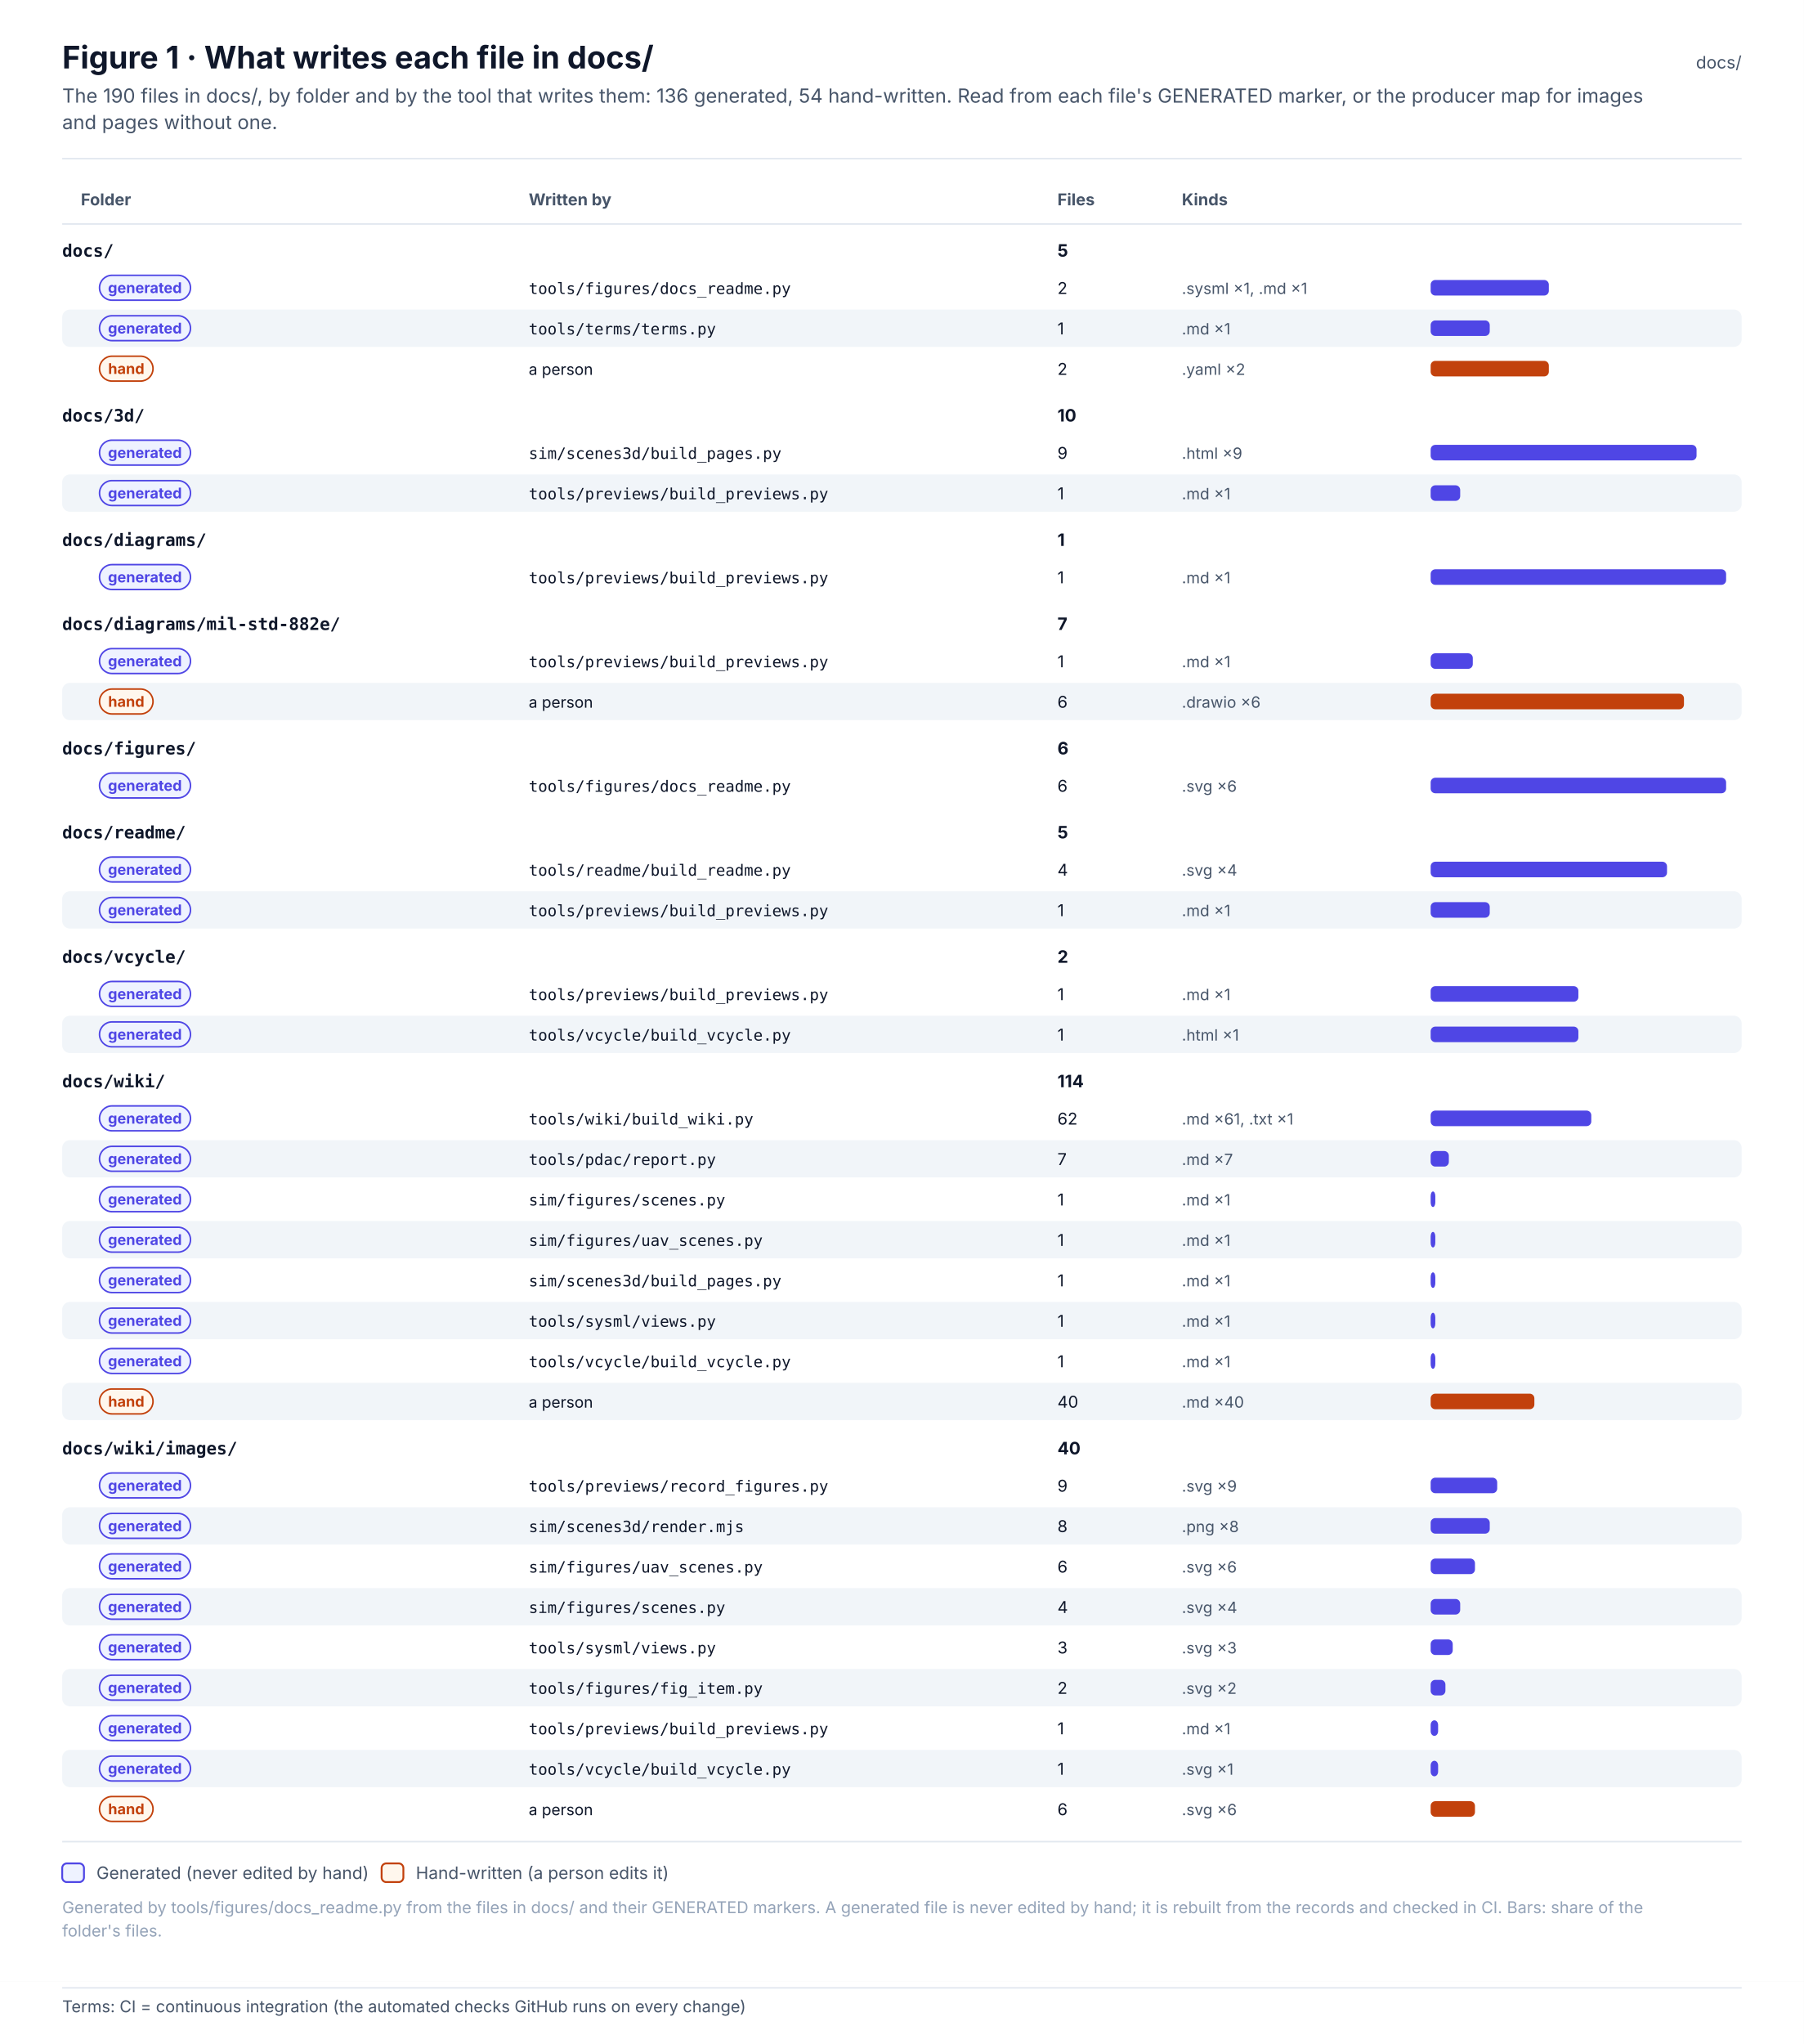
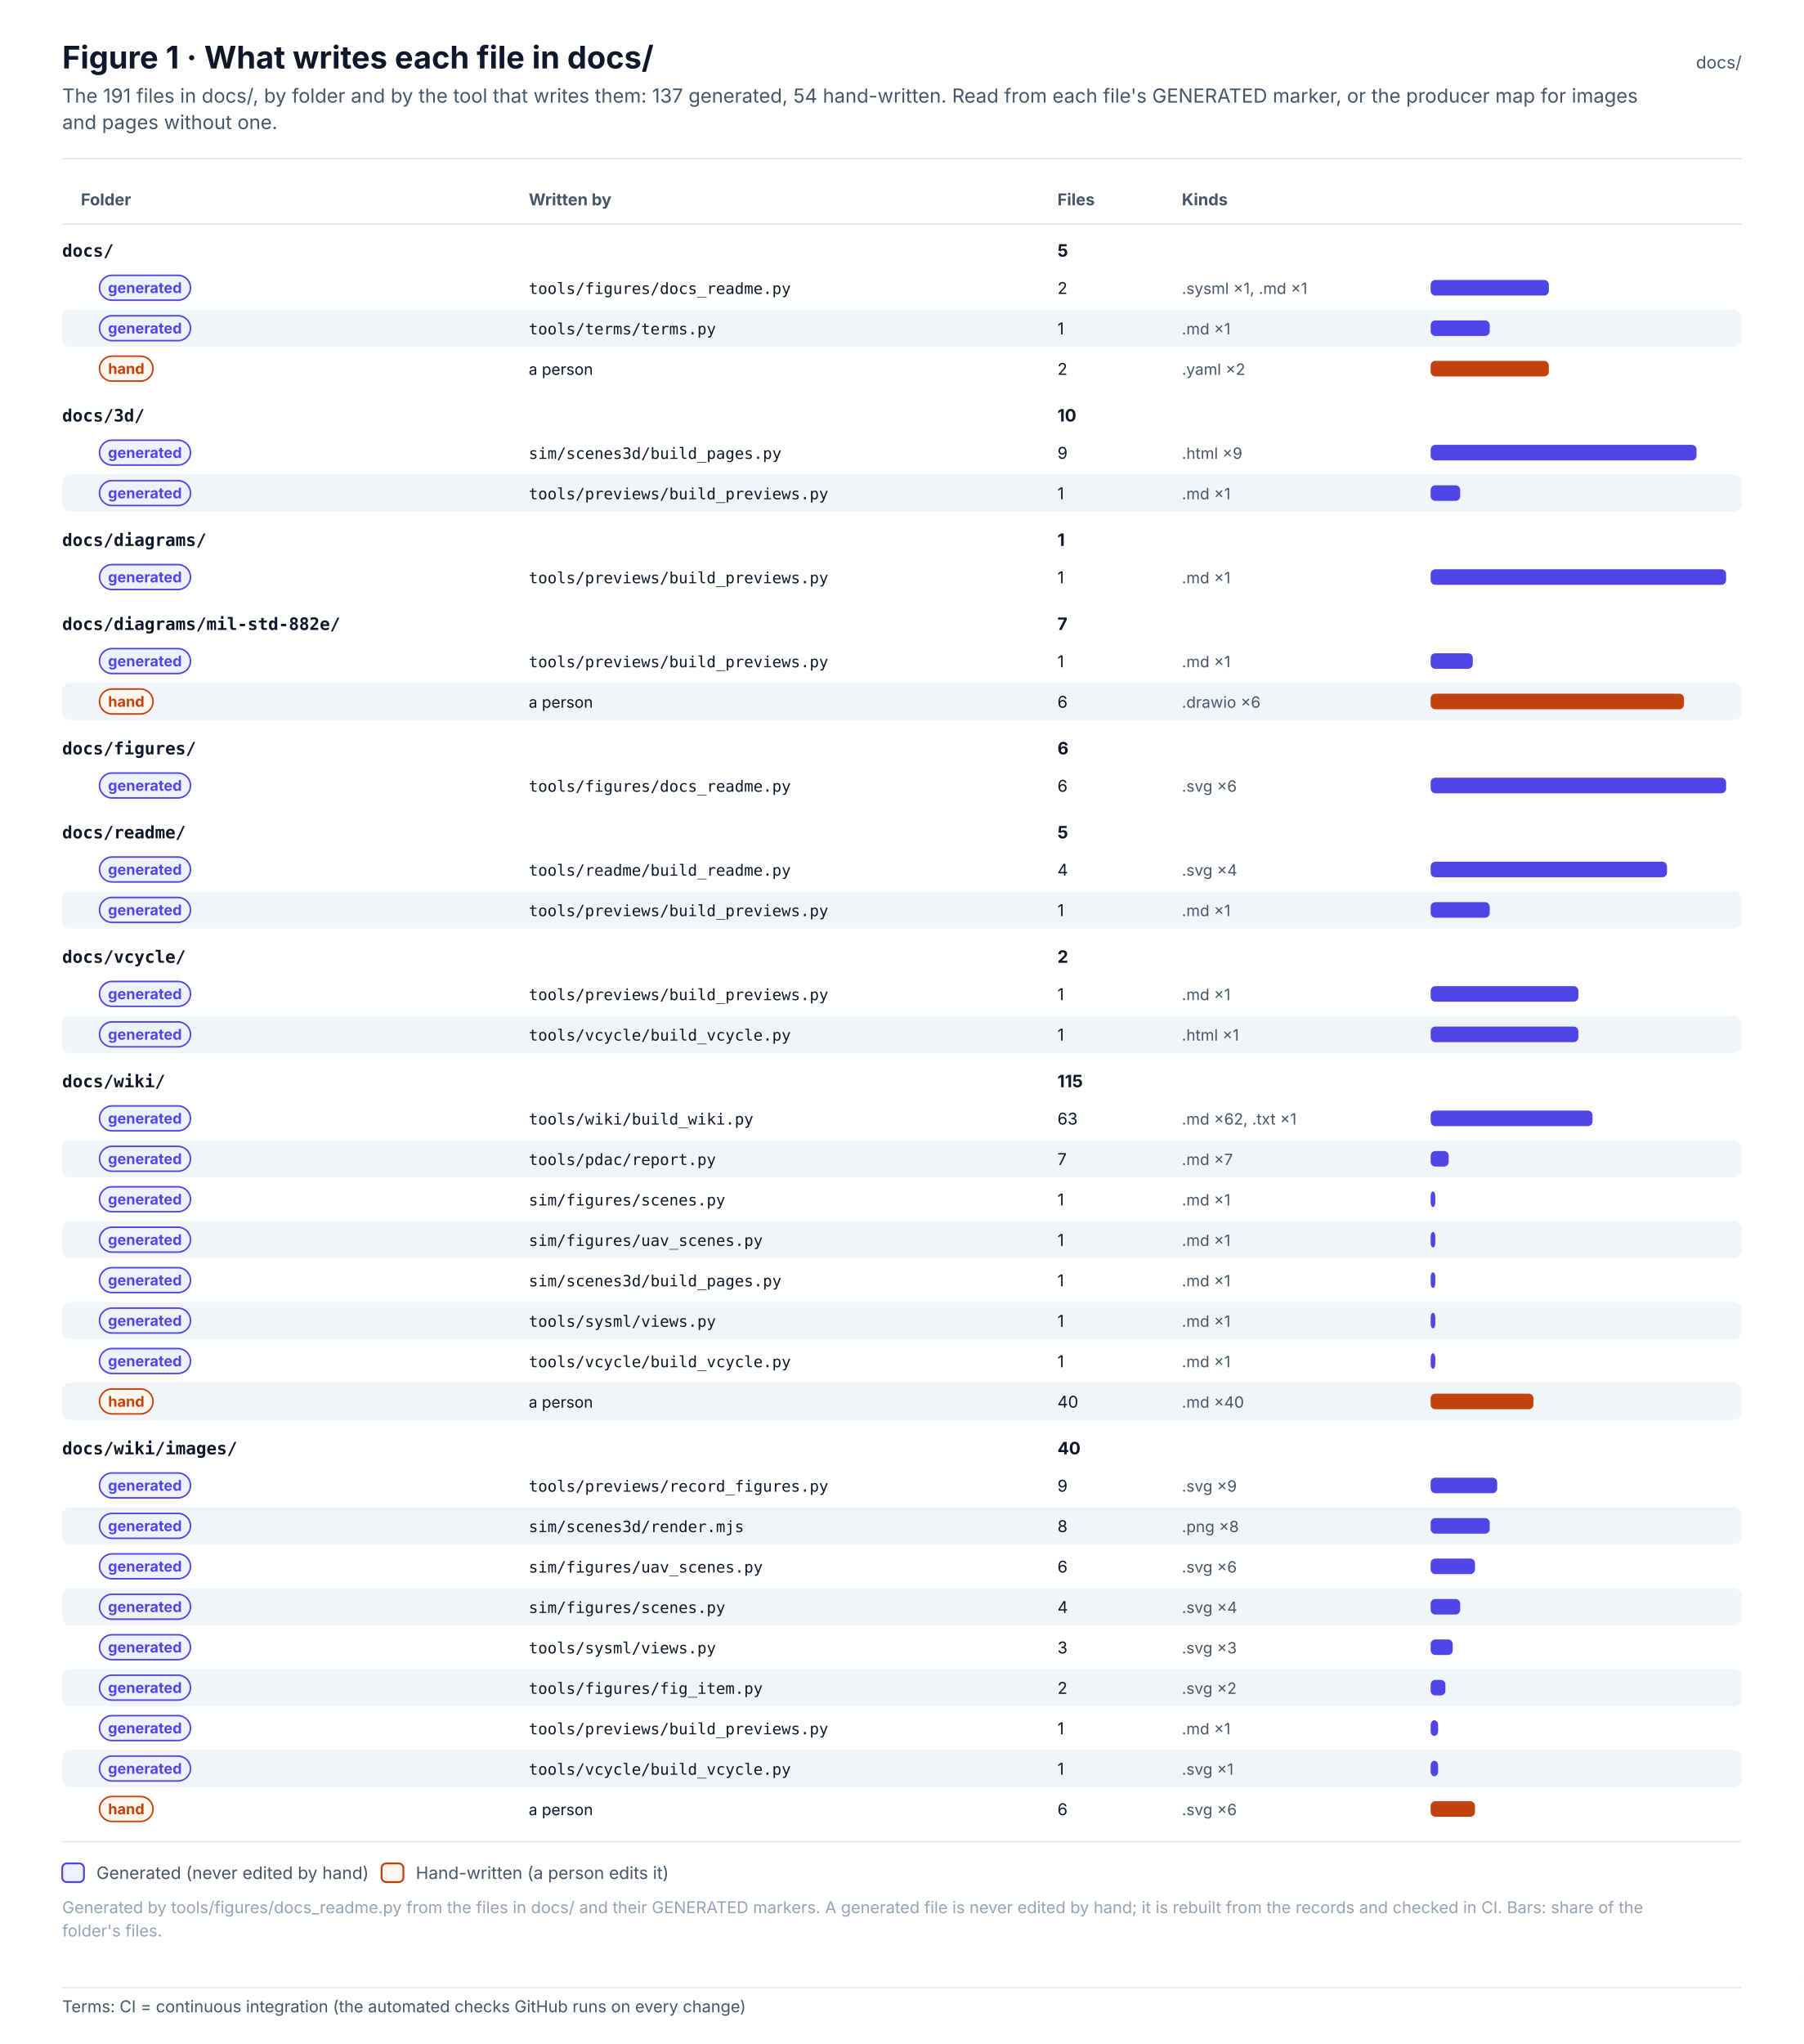
<svg xmlns="http://www.w3.org/2000/svg" width="1160" height="1314.1" viewBox="0 0 1160 1314.1" font-family="Inter, 'Segoe UI', Helvetica, Arial, sans-serif" role="img">
  <defs>
    <pattern id="hatch" patternUnits="userSpaceOnUse" width="6" height="6" patternTransform="rotate(45)">
      <rect width="6" height="6" fill="#F1F5F9" />
      <line x1="0" y1="0" x2="0" y2="6" stroke="#E2E8F0" stroke-width="2" />
    </pattern>
    <marker id="arr-ink" viewBox="0 0 10 10" refX="9" refY="5" markerWidth="7" markerHeight="7" orient="auto-start-reverse">
      <path d="M0 0 L10 5 L0 10 z" fill="#475569" />
    </marker>
    <marker id="dia-ink" viewBox="0 0 16 10" refX="15" refY="5" markerWidth="12" markerHeight="8" orient="auto-start-reverse">
      <path d="M1 5 L8 1 L15 5 L8 9 z" fill="#475569" />
    </marker>
    <marker id="tri-ink" viewBox="0 0 12 12" refX="11" refY="6" markerWidth="10" markerHeight="10" orient="auto-start-reverse">
      <path d="M1 1 L11 6 L1 11 z" fill="#FFFFFF" stroke="#475569" stroke-width="1.2" />
    </marker>
    <marker id="arr-system" viewBox="0 0 10 10" refX="9" refY="5" markerWidth="7" markerHeight="7" orient="auto-start-reverse">
      <path d="M0 0 L10 5 L0 10 z" fill="#4F46E5" />
    </marker>
    <marker id="dia-system" viewBox="0 0 16 10" refX="15" refY="5" markerWidth="12" markerHeight="8" orient="auto-start-reverse">
      <path d="M1 5 L8 1 L15 5 L8 9 z" fill="#4F46E5" />
    </marker>
    <marker id="tri-system" viewBox="0 0 12 12" refX="11" refY="6" markerWidth="10" markerHeight="10" orient="auto-start-reverse">
      <path d="M1 1 L11 6 L1 11 z" fill="#FFFFFF" stroke="#4F46E5" stroke-width="1.2" />
    </marker>
    <marker id="arr-software" viewBox="0 0 10 10" refX="9" refY="5" markerWidth="7" markerHeight="7" orient="auto-start-reverse">
      <path d="M0 0 L10 5 L0 10 z" fill="#0F766E" />
    </marker>
    <marker id="dia-software" viewBox="0 0 16 10" refX="15" refY="5" markerWidth="12" markerHeight="8" orient="auto-start-reverse">
      <path d="M1 5 L8 1 L15 5 L8 9 z" fill="#0F766E" />
    </marker>
    <marker id="tri-software" viewBox="0 0 12 12" refX="11" refY="6" markerWidth="10" markerHeight="10" orient="auto-start-reverse">
      <path d="M1 1 L11 6 L1 11 z" fill="#FFFFFF" stroke="#0F766E" stroke-width="1.2" />
    </marker>
    <marker id="arr-safety" viewBox="0 0 10 10" refX="9" refY="5" markerWidth="7" markerHeight="7" orient="auto-start-reverse">
      <path d="M0 0 L10 5 L0 10 z" fill="#C2410C" />
    </marker>
    <marker id="dia-safety" viewBox="0 0 16 10" refX="15" refY="5" markerWidth="12" markerHeight="8" orient="auto-start-reverse">
      <path d="M1 5 L8 1 L15 5 L8 9 z" fill="#C2410C" />
    </marker>
    <marker id="tri-safety" viewBox="0 0 12 12" refX="11" refY="6" markerWidth="10" markerHeight="10" orient="auto-start-reverse">
      <path d="M1 1 L11 6 L1 11 z" fill="#FFFFFF" stroke="#C2410C" stroke-width="1.2" />
    </marker>
    <marker id="arr-interface" viewBox="0 0 10 10" refX="9" refY="5" markerWidth="7" markerHeight="7" orient="auto-start-reverse">
      <path d="M0 0 L10 5 L0 10 z" fill="#7C3AED" />
    </marker>
    <marker id="dia-interface" viewBox="0 0 16 10" refX="15" refY="5" markerWidth="12" markerHeight="8" orient="auto-start-reverse">
      <path d="M1 5 L8 1 L15 5 L8 9 z" fill="#7C3AED" />
    </marker>
    <marker id="tri-interface" viewBox="0 0 12 12" refX="11" refY="6" markerWidth="10" markerHeight="10" orient="auto-start-reverse">
      <path d="M1 1 L11 6 L1 11 z" fill="#FFFFFF" stroke="#7C3AED" stroke-width="1.2" />
    </marker>
    <marker id="arr-external" viewBox="0 0 10 10" refX="9" refY="5" markerWidth="7" markerHeight="7" orient="auto-start-reverse">
      <path d="M0 0 L10 5 L0 10 z" fill="#64748B" />
    </marker>
    <marker id="dia-external" viewBox="0 0 16 10" refX="15" refY="5" markerWidth="12" markerHeight="8" orient="auto-start-reverse">
      <path d="M1 5 L8 1 L15 5 L8 9 z" fill="#64748B" />
    </marker>
    <marker id="tri-external" viewBox="0 0 12 12" refX="11" refY="6" markerWidth="10" markerHeight="10" orient="auto-start-reverse">
      <path d="M1 1 L11 6 L1 11 z" fill="#FFFFFF" stroke="#64748B" stroke-width="1.2" />
    </marker>
    <marker id="arr-work" viewBox="0 0 10 10" refX="9" refY="5" markerWidth="7" markerHeight="7" orient="auto-start-reverse">
      <path d="M0 0 L10 5 L0 10 z" fill="#475569" />
    </marker>
    <marker id="dia-work" viewBox="0 0 16 10" refX="15" refY="5" markerWidth="12" markerHeight="8" orient="auto-start-reverse">
      <path d="M1 5 L8 1 L15 5 L8 9 z" fill="#475569" />
    </marker>
    <marker id="tri-work" viewBox="0 0 12 12" refX="11" refY="6" markerWidth="10" markerHeight="10" orient="auto-start-reverse">
      <path d="M1 1 L11 6 L1 11 z" fill="#FFFFFF" stroke="#475569" stroke-width="1.2" />
    </marker>
    <marker id="arr-muted" viewBox="0 0 10 10" refX="9" refY="5" markerWidth="7" markerHeight="7" orient="auto-start-reverse">
      <path d="M0 0 L10 5 L0 10 z" fill="#94A3B8" />
    </marker>
    <marker id="dia-muted" viewBox="0 0 16 10" refX="15" refY="5" markerWidth="12" markerHeight="8" orient="auto-start-reverse">
      <path d="M1 5 L8 1 L15 5 L8 9 z" fill="#94A3B8" />
    </marker>
    <marker id="tri-muted" viewBox="0 0 12 12" refX="11" refY="6" markerWidth="10" markerHeight="10" orient="auto-start-reverse">
      <path d="M1 1 L11 6 L1 11 z" fill="#FFFFFF" stroke="#94A3B8" stroke-width="1.2" />
    </marker>
    <marker id="arr-current" viewBox="0 0 10 10" refX="9" refY="5" markerWidth="7" markerHeight="7" orient="auto-start-reverse">
      <path d="M0 0 L10 5 L0 10 z" fill="#0F172A" />
    </marker>
    <marker id="dia-current" viewBox="0 0 16 10" refX="15" refY="5" markerWidth="12" markerHeight="8" orient="auto-start-reverse">
      <path d="M1 5 L8 1 L15 5 L8 9 z" fill="#0F172A" />
    </marker>
    <marker id="tri-current" viewBox="0 0 12 12" refX="11" refY="6" markerWidth="10" markerHeight="10" orient="auto-start-reverse">
      <path d="M1 1 L11 6 L1 11 z" fill="#FFFFFF" stroke="#0F172A" stroke-width="1.2" />
    </marker>
    <marker id="arr-ok" viewBox="0 0 10 10" refX="9" refY="5" markerWidth="7" markerHeight="7" orient="auto-start-reverse">
      <path d="M0 0 L10 5 L0 10 z" fill="#2E9E6A" />
    </marker>
    <marker id="dia-ok" viewBox="0 0 16 10" refX="15" refY="5" markerWidth="12" markerHeight="8" orient="auto-start-reverse">
      <path d="M1 5 L8 1 L15 5 L8 9 z" fill="#2E9E6A" />
    </marker>
    <marker id="tri-ok" viewBox="0 0 12 12" refX="11" refY="6" markerWidth="10" markerHeight="10" orient="auto-start-reverse">
      <path d="M1 1 L11 6 L1 11 z" fill="#FFFFFF" stroke="#2E9E6A" stroke-width="1.2" />
    </marker>
    <marker id="arr-amber" viewBox="0 0 10 10" refX="9" refY="5" markerWidth="7" markerHeight="7" orient="auto-start-reverse">
      <path d="M0 0 L10 5 L0 10 z" fill="#D97706" />
    </marker>
    <marker id="dia-amber" viewBox="0 0 16 10" refX="15" refY="5" markerWidth="12" markerHeight="8" orient="auto-start-reverse">
      <path d="M1 5 L8 1 L15 5 L8 9 z" fill="#D97706" />
    </marker>
    <marker id="tri-amber" viewBox="0 0 12 12" refX="11" refY="6" markerWidth="10" markerHeight="10" orient="auto-start-reverse">
      <path d="M1 1 L11 6 L1 11 z" fill="#FFFFFF" stroke="#D97706" stroke-width="1.2" />
    </marker>
    <marker id="arr-red" viewBox="0 0 10 10" refX="9" refY="5" markerWidth="7" markerHeight="7" orient="auto-start-reverse">
      <path d="M0 0 L10 5 L0 10 z" fill="#D2553F" />
    </marker>
    <marker id="dia-red" viewBox="0 0 16 10" refX="15" refY="5" markerWidth="12" markerHeight="8" orient="auto-start-reverse">
      <path d="M1 5 L8 1 L15 5 L8 9 z" fill="#D2553F" />
    </marker>
    <marker id="tri-red" viewBox="0 0 12 12" refX="11" refY="6" markerWidth="10" markerHeight="10" orient="auto-start-reverse">
      <path d="M1 1 L11 6 L1 11 z" fill="#FFFFFF" stroke="#D2553F" stroke-width="1.2" />
    </marker>
  </defs>
  <rect x="0" y="0" width="1160" height="1274" rx="0" fill="#FFFFFF" stroke="none" stroke-width="0" />
  <text x="40" y="44" font-size="20" fill="#0F172A" font-weight="700">Figure 1 · What writes each file in docs/</text>
-   <text x="40" y="66" font-size="12.5" fill="#475569">The 190 files in docs/, by folder and by the tool that writes them: 136 generated, 54 hand-written. Read from each file's GENERATED marker, or the producer map for images</text>
+   <text x="40" y="66" font-size="12.5" fill="#475569">The 191 files in docs/, by folder and by the tool that writes them: 137 generated, 54 hand-written. Read from each file's GENERATED marker, or the producer map for images</text>
  <text x="40" y="83" font-size="12.5" fill="#475569">and pages without one.</text>
  <text x="1120" y="44" font-size="11" fill="#475569" text-anchor="end">docs/</text>
  <line x1="40" y1="102" x2="1120" y2="102" stroke="#E2E8F0" stroke-width="1" />
  <text x="52" y="132" font-size="10.5" fill="#475569" font-weight="700">Folder</text>
  <text x="340" y="132" font-size="10.5" fill="#475569" font-weight="700">Written by</text>
  <text x="680" y="132" font-size="10.5" fill="#475569" font-weight="700">Files</text>
  <text x="760" y="132" font-size="10.5" fill="#475569" font-weight="700">Kinds</text>
  <line x1="40" y1="144" x2="1120" y2="144" stroke="#E2E8F0" stroke-width="1" />
  <text x="40" y="165" font-size="11" fill="#0F172A" font-weight="700" font-family="'JetBrains Mono', 'SFMono-Regular', Menlo, Consolas, monospace">docs/</text>
  <text x="680" y="165" font-size="11" fill="#0F172A" font-weight="700">5</text>
  <rect x="64" y="177" width="58.5" height="16" rx="8.0" fill="#EEF2FF" stroke="#4F46E5" stroke-width="1" />
  <text x="93.2" y="188.4" font-size="9.5" fill="#4F46E5" font-weight="700" text-anchor="middle">generated</text>
  <text x="340" y="189" font-size="10" fill="#0F172A" font-family="'JetBrains Mono', 'SFMono-Regular', Menlo, Consolas, monospace">tools/figures/docs_readme.py</text>
  <text x="680" y="189" font-size="10.5" fill="#0F172A">2</text>
  <text x="760" y="189" font-size="10" fill="#475569">.sysml ×1, .md ×1</text>
  <rect x="920" y="180" width="76" height="10" rx="3" fill="#4F46E5" stroke="none" stroke-width="0" />
  <rect x="40" y="199" width="1080" height="24" rx="5" fill="#F1F5F9" stroke="none" stroke-width="0" />
  <rect x="64" y="203" width="58.5" height="16" rx="8.0" fill="#EEF2FF" stroke="#4F46E5" stroke-width="1" />
  <text x="93.2" y="214.4" font-size="9.5" fill="#4F46E5" font-weight="700" text-anchor="middle">generated</text>
  <text x="340" y="215" font-size="10" fill="#0F172A" font-family="'JetBrains Mono', 'SFMono-Regular', Menlo, Consolas, monospace">tools/terms/terms.py</text>
  <text x="680" y="215" font-size="10.5" fill="#0F172A">1</text>
  <text x="760" y="215" font-size="10" fill="#475569">.md ×1</text>
  <rect x="920" y="206" width="38" height="10" rx="3" fill="#4F46E5" stroke="none" stroke-width="0" />
  <rect x="64" y="229" width="34.4" height="16" rx="8.0" fill="#FFF7ED" stroke="#C2410C" stroke-width="1" />
  <text x="81.2" y="240.4" font-size="9.5" fill="#C2410C" font-weight="700" text-anchor="middle">hand</text>
  <text x="340" y="241" font-size="10" fill="#0F172A">a person</text>
  <text x="680" y="241" font-size="10.5" fill="#0F172A">2</text>
  <text x="760" y="241" font-size="10" fill="#475569">.yaml ×2</text>
  <rect x="920" y="232" width="76" height="10" rx="3" fill="#C2410C" stroke="none" stroke-width="0" />
  <text x="40" y="271" font-size="11" fill="#0F172A" font-weight="700" font-family="'JetBrains Mono', 'SFMono-Regular', Menlo, Consolas, monospace">docs/3d/</text>
  <text x="680" y="271" font-size="11" fill="#0F172A" font-weight="700">10</text>
  <rect x="64" y="283" width="58.5" height="16" rx="8.0" fill="#EEF2FF" stroke="#4F46E5" stroke-width="1" />
  <text x="93.2" y="294.4" font-size="9.5" fill="#4F46E5" font-weight="700" text-anchor="middle">generated</text>
  <text x="340" y="295" font-size="10" fill="#0F172A" font-family="'JetBrains Mono', 'SFMono-Regular', Menlo, Consolas, monospace">sim/scenes3d/build_pages.py</text>
  <text x="680" y="295" font-size="10.5" fill="#0F172A">9</text>
  <text x="760" y="295" font-size="10" fill="#475569">.html ×9</text>
  <rect x="920" y="286" width="171" height="10" rx="3" fill="#4F46E5" stroke="none" stroke-width="0" />
  <rect x="40" y="305" width="1080" height="24" rx="5" fill="#F1F5F9" stroke="none" stroke-width="0" />
  <rect x="64" y="309" width="58.5" height="16" rx="8.0" fill="#EEF2FF" stroke="#4F46E5" stroke-width="1" />
  <text x="93.2" y="320.4" font-size="9.5" fill="#4F46E5" font-weight="700" text-anchor="middle">generated</text>
  <text x="340" y="321" font-size="10" fill="#0F172A" font-family="'JetBrains Mono', 'SFMono-Regular', Menlo, Consolas, monospace">tools/previews/build_previews.py</text>
  <text x="680" y="321" font-size="10.5" fill="#0F172A">1</text>
  <text x="760" y="321" font-size="10" fill="#475569">.md ×1</text>
  <rect x="920" y="312" width="19" height="10" rx="3" fill="#4F46E5" stroke="none" stroke-width="0" />
  <text x="40" y="351" font-size="11" fill="#0F172A" font-weight="700" font-family="'JetBrains Mono', 'SFMono-Regular', Menlo, Consolas, monospace">docs/diagrams/</text>
  <text x="680" y="351" font-size="11" fill="#0F172A" font-weight="700">1</text>
  <rect x="64" y="363" width="58.5" height="16" rx="8.0" fill="#EEF2FF" stroke="#4F46E5" stroke-width="1" />
  <text x="93.2" y="374.4" font-size="9.5" fill="#4F46E5" font-weight="700" text-anchor="middle">generated</text>
  <text x="340" y="375" font-size="10" fill="#0F172A" font-family="'JetBrains Mono', 'SFMono-Regular', Menlo, Consolas, monospace">tools/previews/build_previews.py</text>
  <text x="680" y="375" font-size="10.5" fill="#0F172A">1</text>
  <text x="760" y="375" font-size="10" fill="#475569">.md ×1</text>
  <rect x="920" y="366" width="190" height="10" rx="3" fill="#4F46E5" stroke="none" stroke-width="0" />
  <text x="40" y="405" font-size="11" fill="#0F172A" font-weight="700" font-family="'JetBrains Mono', 'SFMono-Regular', Menlo, Consolas, monospace">docs/diagrams/mil-std-882e/</text>
  <text x="680" y="405" font-size="11" fill="#0F172A" font-weight="700">7</text>
  <rect x="64" y="417" width="58.5" height="16" rx="8.0" fill="#EEF2FF" stroke="#4F46E5" stroke-width="1" />
  <text x="93.2" y="428.4" font-size="9.5" fill="#4F46E5" font-weight="700" text-anchor="middle">generated</text>
  <text x="340" y="429" font-size="10" fill="#0F172A" font-family="'JetBrains Mono', 'SFMono-Regular', Menlo, Consolas, monospace">tools/previews/build_previews.py</text>
  <text x="680" y="429" font-size="10.5" fill="#0F172A">1</text>
  <text x="760" y="429" font-size="10" fill="#475569">.md ×1</text>
  <rect x="920" y="420" width="27.1" height="10" rx="3" fill="#4F46E5" stroke="none" stroke-width="0" />
  <rect x="40" y="439" width="1080" height="24" rx="5" fill="#F1F5F9" stroke="none" stroke-width="0" />
  <rect x="64" y="443" width="34.4" height="16" rx="8.0" fill="#FFF7ED" stroke="#C2410C" stroke-width="1" />
  <text x="81.2" y="454.4" font-size="9.5" fill="#C2410C" font-weight="700" text-anchor="middle">hand</text>
  <text x="340" y="455" font-size="10" fill="#0F172A">a person</text>
  <text x="680" y="455" font-size="10.5" fill="#0F172A">6</text>
  <text x="760" y="455" font-size="10" fill="#475569">.drawio ×6</text>
  <rect x="920" y="446" width="162.9" height="10" rx="3" fill="#C2410C" stroke="none" stroke-width="0" />
  <text x="40" y="485" font-size="11" fill="#0F172A" font-weight="700" font-family="'JetBrains Mono', 'SFMono-Regular', Menlo, Consolas, monospace">docs/figures/</text>
  <text x="680" y="485" font-size="11" fill="#0F172A" font-weight="700">6</text>
  <rect x="64" y="497" width="58.5" height="16" rx="8.0" fill="#EEF2FF" stroke="#4F46E5" stroke-width="1" />
  <text x="93.2" y="508.4" font-size="9.5" fill="#4F46E5" font-weight="700" text-anchor="middle">generated</text>
  <text x="340" y="509" font-size="10" fill="#0F172A" font-family="'JetBrains Mono', 'SFMono-Regular', Menlo, Consolas, monospace">tools/figures/docs_readme.py</text>
  <text x="680" y="509" font-size="10.5" fill="#0F172A">6</text>
  <text x="760" y="509" font-size="10" fill="#475569">.svg ×6</text>
  <rect x="920" y="500" width="190" height="10" rx="3" fill="#4F46E5" stroke="none" stroke-width="0" />
  <text x="40" y="539" font-size="11" fill="#0F172A" font-weight="700" font-family="'JetBrains Mono', 'SFMono-Regular', Menlo, Consolas, monospace">docs/readme/</text>
  <text x="680" y="539" font-size="11" fill="#0F172A" font-weight="700">5</text>
  <rect x="64" y="551" width="58.5" height="16" rx="8.0" fill="#EEF2FF" stroke="#4F46E5" stroke-width="1" />
  <text x="93.2" y="562.4" font-size="9.5" fill="#4F46E5" font-weight="700" text-anchor="middle">generated</text>
  <text x="340" y="563" font-size="10" fill="#0F172A" font-family="'JetBrains Mono', 'SFMono-Regular', Menlo, Consolas, monospace">tools/readme/build_readme.py</text>
  <text x="680" y="563" font-size="10.5" fill="#0F172A">4</text>
  <text x="760" y="563" font-size="10" fill="#475569">.svg ×4</text>
  <rect x="920" y="554" width="152" height="10" rx="3" fill="#4F46E5" stroke="none" stroke-width="0" />
  <rect x="40" y="573" width="1080" height="24" rx="5" fill="#F1F5F9" stroke="none" stroke-width="0" />
  <rect x="64" y="577" width="58.5" height="16" rx="8.0" fill="#EEF2FF" stroke="#4F46E5" stroke-width="1" />
  <text x="93.2" y="588.4" font-size="9.5" fill="#4F46E5" font-weight="700" text-anchor="middle">generated</text>
  <text x="340" y="589" font-size="10" fill="#0F172A" font-family="'JetBrains Mono', 'SFMono-Regular', Menlo, Consolas, monospace">tools/previews/build_previews.py</text>
  <text x="680" y="589" font-size="10.5" fill="#0F172A">1</text>
  <text x="760" y="589" font-size="10" fill="#475569">.md ×1</text>
  <rect x="920" y="580" width="38" height="10" rx="3" fill="#4F46E5" stroke="none" stroke-width="0" />
  <text x="40" y="619" font-size="11" fill="#0F172A" font-weight="700" font-family="'JetBrains Mono', 'SFMono-Regular', Menlo, Consolas, monospace">docs/vcycle/</text>
  <text x="680" y="619" font-size="11" fill="#0F172A" font-weight="700">2</text>
  <rect x="64" y="631" width="58.5" height="16" rx="8.0" fill="#EEF2FF" stroke="#4F46E5" stroke-width="1" />
  <text x="93.2" y="642.4" font-size="9.5" fill="#4F46E5" font-weight="700" text-anchor="middle">generated</text>
  <text x="340" y="643" font-size="10" fill="#0F172A" font-family="'JetBrains Mono', 'SFMono-Regular', Menlo, Consolas, monospace">tools/previews/build_previews.py</text>
  <text x="680" y="643" font-size="10.5" fill="#0F172A">1</text>
  <text x="760" y="643" font-size="10" fill="#475569">.md ×1</text>
  <rect x="920" y="634" width="95" height="10" rx="3" fill="#4F46E5" stroke="none" stroke-width="0" />
  <rect x="40" y="653" width="1080" height="24" rx="5" fill="#F1F5F9" stroke="none" stroke-width="0" />
  <rect x="64" y="657" width="58.5" height="16" rx="8.0" fill="#EEF2FF" stroke="#4F46E5" stroke-width="1" />
  <text x="93.2" y="668.4" font-size="9.5" fill="#4F46E5" font-weight="700" text-anchor="middle">generated</text>
  <text x="340" y="669" font-size="10" fill="#0F172A" font-family="'JetBrains Mono', 'SFMono-Regular', Menlo, Consolas, monospace">tools/vcycle/build_vcycle.py</text>
  <text x="680" y="669" font-size="10.5" fill="#0F172A">1</text>
  <text x="760" y="669" font-size="10" fill="#475569">.html ×1</text>
  <rect x="920" y="660" width="95" height="10" rx="3" fill="#4F46E5" stroke="none" stroke-width="0" />
  <text x="40" y="699" font-size="11" fill="#0F172A" font-weight="700" font-family="'JetBrains Mono', 'SFMono-Regular', Menlo, Consolas, monospace">docs/wiki/</text>
-   <text x="680" y="699" font-size="11" fill="#0F172A" font-weight="700">114</text>
+   <text x="680" y="699" font-size="11" fill="#0F172A" font-weight="700">115</text>
  <rect x="64" y="711" width="58.5" height="16" rx="8.0" fill="#EEF2FF" stroke="#4F46E5" stroke-width="1" />
  <text x="93.2" y="722.4" font-size="9.5" fill="#4F46E5" font-weight="700" text-anchor="middle">generated</text>
  <text x="340" y="723" font-size="10" fill="#0F172A" font-family="'JetBrains Mono', 'SFMono-Regular', Menlo, Consolas, monospace">tools/wiki/build_wiki.py</text>
-   <text x="680" y="723" font-size="10.5" fill="#0F172A">62</text>
-   <text x="760" y="723" font-size="10" fill="#475569">.md ×61, .txt ×1</text>
-   <rect x="920" y="714" width="103.3" height="10" rx="3" fill="#4F46E5" stroke="none" stroke-width="0" />
+   <text x="680" y="723" font-size="10.5" fill="#0F172A">63</text>
+   <text x="760" y="723" font-size="10" fill="#475569">.md ×62, .txt ×1</text>
+   <rect x="920" y="714" width="104.1" height="10" rx="3" fill="#4F46E5" stroke="none" stroke-width="0" />
  <rect x="40" y="733" width="1080" height="24" rx="5" fill="#F1F5F9" stroke="none" stroke-width="0" />
  <rect x="64" y="737" width="58.5" height="16" rx="8.0" fill="#EEF2FF" stroke="#4F46E5" stroke-width="1" />
  <text x="93.2" y="748.4" font-size="9.5" fill="#4F46E5" font-weight="700" text-anchor="middle">generated</text>
  <text x="340" y="749" font-size="10" fill="#0F172A" font-family="'JetBrains Mono', 'SFMono-Regular', Menlo, Consolas, monospace">tools/pdac/report.py</text>
  <text x="680" y="749" font-size="10.5" fill="#0F172A">7</text>
  <text x="760" y="749" font-size="10" fill="#475569">.md ×7</text>
-   <rect x="920" y="740" width="11.7" height="10" rx="3" fill="#4F46E5" stroke="none" stroke-width="0" />
+   <rect x="920" y="740" width="11.6" height="10" rx="3" fill="#4F46E5" stroke="none" stroke-width="0" />
  <rect x="64" y="763" width="58.5" height="16" rx="8.0" fill="#EEF2FF" stroke="#4F46E5" stroke-width="1" />
  <text x="93.2" y="774.4" font-size="9.5" fill="#4F46E5" font-weight="700" text-anchor="middle">generated</text>
  <text x="340" y="775" font-size="10" fill="#0F172A" font-family="'JetBrains Mono', 'SFMono-Regular', Menlo, Consolas, monospace">sim/figures/scenes.py</text>
  <text x="680" y="775" font-size="10.5" fill="#0F172A">1</text>
  <text x="760" y="775" font-size="10" fill="#475569">.md ×1</text>
  <rect x="920" y="766" width="3" height="10" rx="3" fill="#4F46E5" stroke="none" stroke-width="0" />
  <rect x="40" y="785" width="1080" height="24" rx="5" fill="#F1F5F9" stroke="none" stroke-width="0" />
  <rect x="64" y="789" width="58.5" height="16" rx="8.0" fill="#EEF2FF" stroke="#4F46E5" stroke-width="1" />
  <text x="93.2" y="800.4" font-size="9.5" fill="#4F46E5" font-weight="700" text-anchor="middle">generated</text>
  <text x="340" y="801" font-size="10" fill="#0F172A" font-family="'JetBrains Mono', 'SFMono-Regular', Menlo, Consolas, monospace">sim/figures/uav_scenes.py</text>
  <text x="680" y="801" font-size="10.5" fill="#0F172A">1</text>
  <text x="760" y="801" font-size="10" fill="#475569">.md ×1</text>
  <rect x="920" y="792" width="3" height="10" rx="3" fill="#4F46E5" stroke="none" stroke-width="0" />
  <rect x="64" y="815" width="58.5" height="16" rx="8.0" fill="#EEF2FF" stroke="#4F46E5" stroke-width="1" />
  <text x="93.2" y="826.4" font-size="9.5" fill="#4F46E5" font-weight="700" text-anchor="middle">generated</text>
  <text x="340" y="827" font-size="10" fill="#0F172A" font-family="'JetBrains Mono', 'SFMono-Regular', Menlo, Consolas, monospace">sim/scenes3d/build_pages.py</text>
  <text x="680" y="827" font-size="10.5" fill="#0F172A">1</text>
  <text x="760" y="827" font-size="10" fill="#475569">.md ×1</text>
  <rect x="920" y="818" width="3" height="10" rx="3" fill="#4F46E5" stroke="none" stroke-width="0" />
  <rect x="40" y="837" width="1080" height="24" rx="5" fill="#F1F5F9" stroke="none" stroke-width="0" />
  <rect x="64" y="841" width="58.5" height="16" rx="8.0" fill="#EEF2FF" stroke="#4F46E5" stroke-width="1" />
  <text x="93.2" y="852.4" font-size="9.5" fill="#4F46E5" font-weight="700" text-anchor="middle">generated</text>
  <text x="340" y="853" font-size="10" fill="#0F172A" font-family="'JetBrains Mono', 'SFMono-Regular', Menlo, Consolas, monospace">tools/sysml/views.py</text>
  <text x="680" y="853" font-size="10.5" fill="#0F172A">1</text>
  <text x="760" y="853" font-size="10" fill="#475569">.md ×1</text>
  <rect x="920" y="844" width="3" height="10" rx="3" fill="#4F46E5" stroke="none" stroke-width="0" />
  <rect x="64" y="867" width="58.5" height="16" rx="8.0" fill="#EEF2FF" stroke="#4F46E5" stroke-width="1" />
  <text x="93.2" y="878.4" font-size="9.5" fill="#4F46E5" font-weight="700" text-anchor="middle">generated</text>
  <text x="340" y="879" font-size="10" fill="#0F172A" font-family="'JetBrains Mono', 'SFMono-Regular', Menlo, Consolas, monospace">tools/vcycle/build_vcycle.py</text>
  <text x="680" y="879" font-size="10.5" fill="#0F172A">1</text>
  <text x="760" y="879" font-size="10" fill="#475569">.md ×1</text>
  <rect x="920" y="870" width="3" height="10" rx="3" fill="#4F46E5" stroke="none" stroke-width="0" />
  <rect x="40" y="889" width="1080" height="24" rx="5" fill="#F1F5F9" stroke="none" stroke-width="0" />
  <rect x="64" y="893" width="34.4" height="16" rx="8.0" fill="#FFF7ED" stroke="#C2410C" stroke-width="1" />
  <text x="81.2" y="904.4" font-size="9.5" fill="#C2410C" font-weight="700" text-anchor="middle">hand</text>
  <text x="340" y="905" font-size="10" fill="#0F172A">a person</text>
  <text x="680" y="905" font-size="10.5" fill="#0F172A">40</text>
  <text x="760" y="905" font-size="10" fill="#475569">.md ×40</text>
-   <rect x="920" y="896" width="66.7" height="10" rx="3" fill="#C2410C" stroke="none" stroke-width="0" />
+   <rect x="920" y="896" width="66.1" height="10" rx="3" fill="#C2410C" stroke="none" stroke-width="0" />
  <text x="40" y="935" font-size="11" fill="#0F172A" font-weight="700" font-family="'JetBrains Mono', 'SFMono-Regular', Menlo, Consolas, monospace">docs/wiki/images/</text>
  <text x="680" y="935" font-size="11" fill="#0F172A" font-weight="700">40</text>
  <rect x="64" y="947" width="58.5" height="16" rx="8.0" fill="#EEF2FF" stroke="#4F46E5" stroke-width="1" />
  <text x="93.2" y="958.4" font-size="9.5" fill="#4F46E5" font-weight="700" text-anchor="middle">generated</text>
  <text x="340" y="959" font-size="10" fill="#0F172A" font-family="'JetBrains Mono', 'SFMono-Regular', Menlo, Consolas, monospace">tools/previews/record_figures.py</text>
  <text x="680" y="959" font-size="10.5" fill="#0F172A">9</text>
  <text x="760" y="959" font-size="10" fill="#475569">.svg ×9</text>
  <rect x="920" y="950" width="42.8" height="10" rx="3" fill="#4F46E5" stroke="none" stroke-width="0" />
  <rect x="40" y="969" width="1080" height="24" rx="5" fill="#F1F5F9" stroke="none" stroke-width="0" />
  <rect x="64" y="973" width="58.5" height="16" rx="8.0" fill="#EEF2FF" stroke="#4F46E5" stroke-width="1" />
  <text x="93.2" y="984.4" font-size="9.5" fill="#4F46E5" font-weight="700" text-anchor="middle">generated</text>
  <text x="340" y="985" font-size="10" fill="#0F172A" font-family="'JetBrains Mono', 'SFMono-Regular', Menlo, Consolas, monospace">sim/scenes3d/render.mjs</text>
  <text x="680" y="985" font-size="10.5" fill="#0F172A">8</text>
  <text x="760" y="985" font-size="10" fill="#475569">.png ×8</text>
  <rect x="920" y="976" width="38" height="10" rx="3" fill="#4F46E5" stroke="none" stroke-width="0" />
  <rect x="64" y="999" width="58.5" height="16" rx="8.0" fill="#EEF2FF" stroke="#4F46E5" stroke-width="1" />
  <text x="93.2" y="1010.4" font-size="9.5" fill="#4F46E5" font-weight="700" text-anchor="middle">generated</text>
  <text x="340" y="1011" font-size="10" fill="#0F172A" font-family="'JetBrains Mono', 'SFMono-Regular', Menlo, Consolas, monospace">sim/figures/uav_scenes.py</text>
  <text x="680" y="1011" font-size="10.5" fill="#0F172A">6</text>
  <text x="760" y="1011" font-size="10" fill="#475569">.svg ×6</text>
  <rect x="920" y="1002" width="28.5" height="10" rx="3" fill="#4F46E5" stroke="none" stroke-width="0" />
  <rect x="40" y="1021" width="1080" height="24" rx="5" fill="#F1F5F9" stroke="none" stroke-width="0" />
  <rect x="64" y="1025" width="58.5" height="16" rx="8.0" fill="#EEF2FF" stroke="#4F46E5" stroke-width="1" />
  <text x="93.2" y="1036.4" font-size="9.5" fill="#4F46E5" font-weight="700" text-anchor="middle">generated</text>
  <text x="340" y="1037" font-size="10" fill="#0F172A" font-family="'JetBrains Mono', 'SFMono-Regular', Menlo, Consolas, monospace">sim/figures/scenes.py</text>
  <text x="680" y="1037" font-size="10.5" fill="#0F172A">4</text>
  <text x="760" y="1037" font-size="10" fill="#475569">.svg ×4</text>
  <rect x="920" y="1028" width="19" height="10" rx="3" fill="#4F46E5" stroke="none" stroke-width="0" />
  <rect x="64" y="1051" width="58.5" height="16" rx="8.0" fill="#EEF2FF" stroke="#4F46E5" stroke-width="1" />
  <text x="93.2" y="1062.4" font-size="9.5" fill="#4F46E5" font-weight="700" text-anchor="middle">generated</text>
  <text x="340" y="1063" font-size="10" fill="#0F172A" font-family="'JetBrains Mono', 'SFMono-Regular', Menlo, Consolas, monospace">tools/sysml/views.py</text>
  <text x="680" y="1063" font-size="10.5" fill="#0F172A">3</text>
  <text x="760" y="1063" font-size="10" fill="#475569">.svg ×3</text>
  <rect x="920" y="1054" width="14.2" height="10" rx="3" fill="#4F46E5" stroke="none" stroke-width="0" />
  <rect x="40" y="1073" width="1080" height="24" rx="5" fill="#F1F5F9" stroke="none" stroke-width="0" />
  <rect x="64" y="1077" width="58.5" height="16" rx="8.0" fill="#EEF2FF" stroke="#4F46E5" stroke-width="1" />
  <text x="93.2" y="1088.4" font-size="9.5" fill="#4F46E5" font-weight="700" text-anchor="middle">generated</text>
  <text x="340" y="1089" font-size="10" fill="#0F172A" font-family="'JetBrains Mono', 'SFMono-Regular', Menlo, Consolas, monospace">tools/figures/fig_item.py</text>
  <text x="680" y="1089" font-size="10.5" fill="#0F172A">2</text>
  <text x="760" y="1089" font-size="10" fill="#475569">.svg ×2</text>
  <rect x="920" y="1080" width="9.5" height="10" rx="3" fill="#4F46E5" stroke="none" stroke-width="0" />
  <rect x="64" y="1103" width="58.5" height="16" rx="8.0" fill="#EEF2FF" stroke="#4F46E5" stroke-width="1" />
  <text x="93.2" y="1114.4" font-size="9.5" fill="#4F46E5" font-weight="700" text-anchor="middle">generated</text>
  <text x="340" y="1115" font-size="10" fill="#0F172A" font-family="'JetBrains Mono', 'SFMono-Regular', Menlo, Consolas, monospace">tools/previews/build_previews.py</text>
  <text x="680" y="1115" font-size="10.5" fill="#0F172A">1</text>
  <text x="760" y="1115" font-size="10" fill="#475569">.md ×1</text>
  <rect x="920" y="1106" width="4.8" height="10" rx="3" fill="#4F46E5" stroke="none" stroke-width="0" />
  <rect x="40" y="1125" width="1080" height="24" rx="5" fill="#F1F5F9" stroke="none" stroke-width="0" />
  <rect x="64" y="1129" width="58.5" height="16" rx="8.0" fill="#EEF2FF" stroke="#4F46E5" stroke-width="1" />
  <text x="93.2" y="1140.4" font-size="9.5" fill="#4F46E5" font-weight="700" text-anchor="middle">generated</text>
  <text x="340" y="1141" font-size="10" fill="#0F172A" font-family="'JetBrains Mono', 'SFMono-Regular', Menlo, Consolas, monospace">tools/vcycle/build_vcycle.py</text>
  <text x="680" y="1141" font-size="10.5" fill="#0F172A">1</text>
  <text x="760" y="1141" font-size="10" fill="#475569">.svg ×1</text>
  <rect x="920" y="1132" width="4.8" height="10" rx="3" fill="#4F46E5" stroke="none" stroke-width="0" />
  <rect x="64" y="1155" width="34.4" height="16" rx="8.0" fill="#FFF7ED" stroke="#C2410C" stroke-width="1" />
  <text x="81.2" y="1166.4" font-size="9.5" fill="#C2410C" font-weight="700" text-anchor="middle">hand</text>
  <text x="340" y="1167" font-size="10" fill="#0F172A">a person</text>
  <text x="680" y="1167" font-size="10.5" fill="#0F172A">6</text>
  <text x="760" y="1167" font-size="10" fill="#475569">.svg ×6</text>
  <rect x="920" y="1158" width="28.5" height="10" rx="3" fill="#C2410C" stroke="none" stroke-width="0" />
  <line x1="40" y1="1184" x2="1120" y2="1184" stroke="#E2E8F0" stroke-width="1" />
  <rect x="40" y="1198" width="14" height="12" rx="3" fill="#EEF2FF" stroke="#4F46E5" stroke-width="1.2" />
  <text x="62" y="1208" font-size="11" fill="#475569">Generated (never edited by hand)</text>
  <rect x="245.4" y="1198" width="14" height="12" rx="3" fill="#FFF7ED" stroke="#C2410C" stroke-width="1.2" />
  <text x="267.4" y="1208" font-size="11" fill="#475569">Hand-written (a person edits it)</text>
  <text x="40" y="1230" font-size="10.5" fill="#94A3B8">Generated by tools/figures/docs_readme.py from the files in docs/ and their GENERATED markers. A generated file is never edited by hand; it is rebuilt from the records and checked in CI. Bars: share of the</text>
  <text x="40" y="1245" font-size="10.5" fill="#94A3B8">folder's files.</text>
  <g class="terms" data-base-h="1274">
    <rect x="0" y="1274" width="1160" height="40.1" fill="#FFFFFF" />
    <line x1="40" y1="1278" x2="1120" y2="1278" stroke="#E2E8F0" stroke-width="1" />
    <text x="40" y="1293.7" font-size="10.5" fill="#475569" font-family="Inter, 'Segoe UI', Helvetica, Arial, sans-serif">Terms: CI = continuous integration (the automated checks GitHub runs on every change)</text>
  </g>
</svg>
